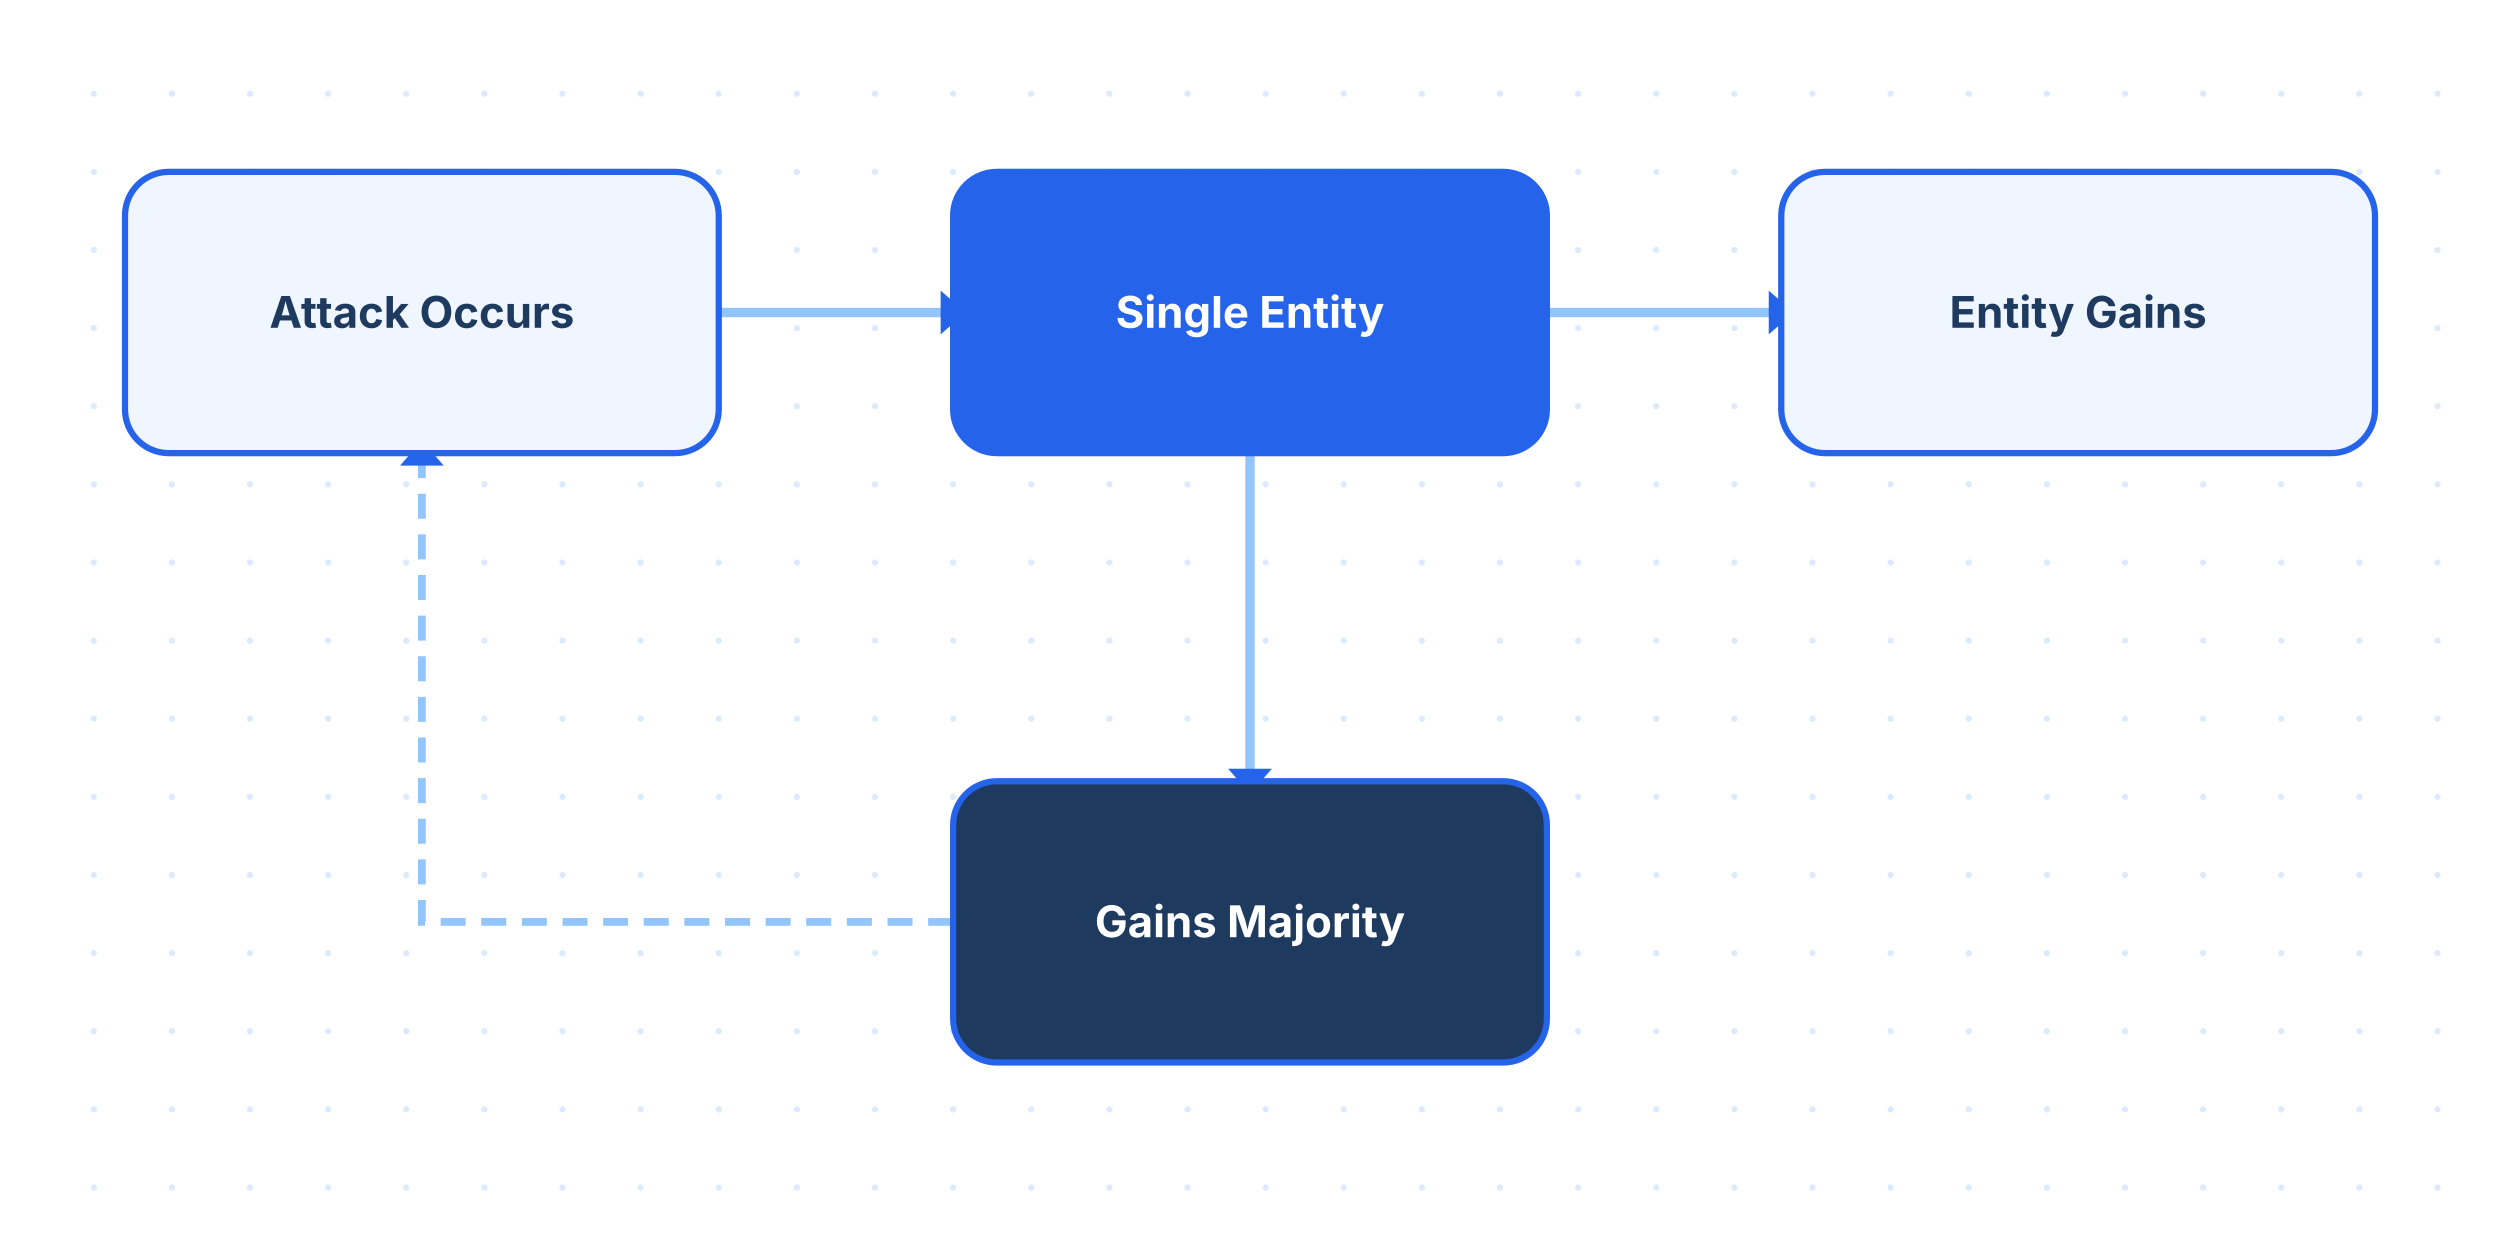
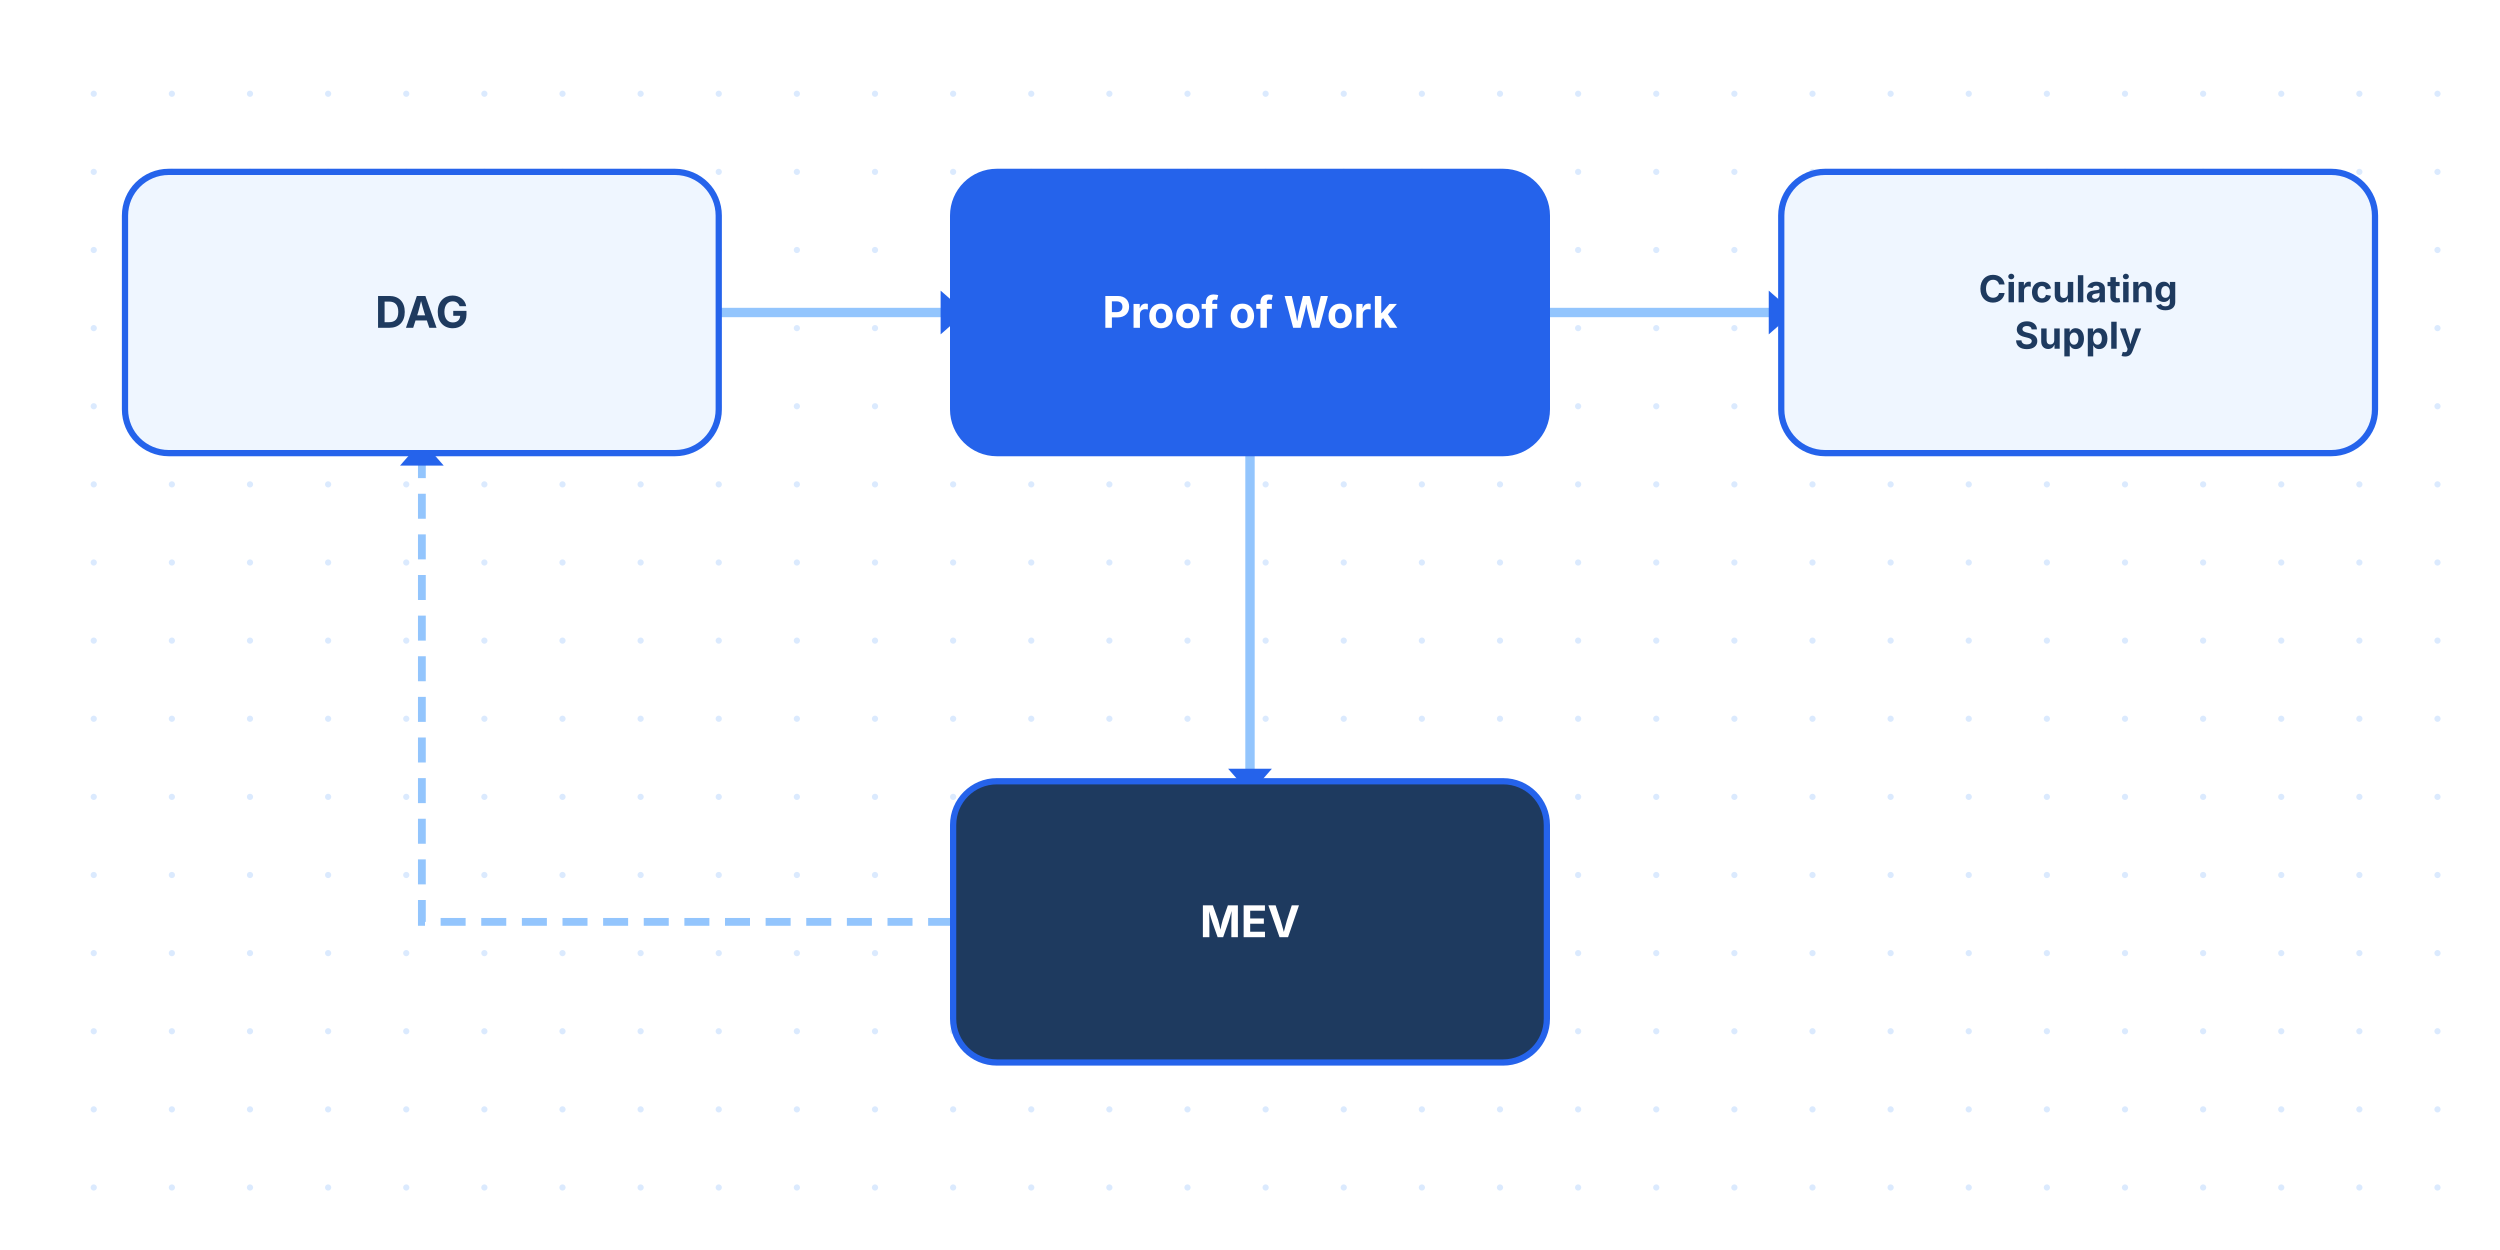
<svg xmlns="http://www.w3.org/2000/svg" viewBox="0 0 800 400" width="800" height="400">
  <rect width="800" height="400" fill="#fff" />
  <circle cx="30" cy="30" r="1" fill="#dbeafe" />
  <circle cx="30" cy="55" r="1" fill="#dbeafe" />
  <circle cx="30" cy="80" r="1" fill="#dbeafe" />
  <circle cx="30" cy="105" r="1" fill="#dbeafe" />
  <circle cx="30" cy="130" r="1" fill="#dbeafe" />
  <circle cx="30" cy="155" r="1" fill="#dbeafe" />
  <circle cx="30" cy="180" r="1" fill="#dbeafe" />
  <circle cx="30" cy="205" r="1" fill="#dbeafe" />
  <circle cx="30" cy="230" r="1" fill="#dbeafe" />
  <circle cx="30" cy="255" r="1" fill="#dbeafe" />
  <circle cx="30" cy="280" r="1" fill="#dbeafe" />
  <circle cx="30" cy="305" r="1" fill="#dbeafe" />
  <circle cx="30" cy="330" r="1" fill="#dbeafe" />
  <circle cx="30" cy="355" r="1" fill="#dbeafe" />
  <circle cx="30" cy="380" r="1" fill="#dbeafe" />
  <circle cx="55" cy="30" r="1" fill="#dbeafe" />
  <circle cx="55" cy="55" r="1" fill="#dbeafe" />
  <circle cx="55" cy="80" r="1" fill="#dbeafe" />
  <circle cx="55" cy="105" r="1" fill="#dbeafe" />
  <circle cx="55" cy="130" r="1" fill="#dbeafe" />
  <circle cx="55" cy="155" r="1" fill="#dbeafe" />
  <circle cx="55" cy="180" r="1" fill="#dbeafe" />
  <circle cx="55" cy="205" r="1" fill="#dbeafe" />
  <circle cx="55" cy="230" r="1" fill="#dbeafe" />
  <circle cx="55" cy="255" r="1" fill="#dbeafe" />
  <circle cx="55" cy="280" r="1" fill="#dbeafe" />
  <circle cx="55" cy="305" r="1" fill="#dbeafe" />
  <circle cx="55" cy="330" r="1" fill="#dbeafe" />
  <circle cx="55" cy="355" r="1" fill="#dbeafe" />
  <circle cx="55" cy="380" r="1" fill="#dbeafe" />
  <circle cx="80" cy="30" r="1" fill="#dbeafe" />
  <circle cx="80" cy="55" r="1" fill="#dbeafe" />
  <circle cx="80" cy="80" r="1" fill="#dbeafe" />
  <circle cx="80" cy="105" r="1" fill="#dbeafe" />
  <circle cx="80" cy="130" r="1" fill="#dbeafe" />
  <circle cx="80" cy="155" r="1" fill="#dbeafe" />
  <circle cx="80" cy="180" r="1" fill="#dbeafe" />
  <circle cx="80" cy="205" r="1" fill="#dbeafe" />
  <circle cx="80" cy="230" r="1" fill="#dbeafe" />
  <circle cx="80" cy="255" r="1" fill="#dbeafe" />
  <circle cx="80" cy="280" r="1" fill="#dbeafe" />
  <circle cx="80" cy="305" r="1" fill="#dbeafe" />
  <circle cx="80" cy="330" r="1" fill="#dbeafe" />
  <circle cx="80" cy="355" r="1" fill="#dbeafe" />
  <circle cx="80" cy="380" r="1" fill="#dbeafe" />
  <circle cx="105" cy="30" r="1" fill="#dbeafe" />
  <circle cx="105" cy="55" r="1" fill="#dbeafe" />
  <circle cx="105" cy="80" r="1" fill="#dbeafe" />
  <circle cx="105" cy="105" r="1" fill="#dbeafe" />
  <circle cx="105" cy="130" r="1" fill="#dbeafe" />
  <circle cx="105" cy="155" r="1" fill="#dbeafe" />
  <circle cx="105" cy="180" r="1" fill="#dbeafe" />
  <circle cx="105" cy="205" r="1" fill="#dbeafe" />
  <circle cx="105" cy="230" r="1" fill="#dbeafe" />
  <circle cx="105" cy="255" r="1" fill="#dbeafe" />
  <circle cx="105" cy="280" r="1" fill="#dbeafe" />
  <circle cx="105" cy="305" r="1" fill="#dbeafe" />
  <circle cx="105" cy="330" r="1" fill="#dbeafe" />
  <circle cx="105" cy="355" r="1" fill="#dbeafe" />
  <circle cx="105" cy="380" r="1" fill="#dbeafe" />
  <circle cx="130" cy="30" r="1" fill="#dbeafe" />
  <circle cx="130" cy="55" r="1" fill="#dbeafe" />
  <circle cx="130" cy="80" r="1" fill="#dbeafe" />
  <circle cx="130" cy="105" r="1" fill="#dbeafe" />
  <circle cx="130" cy="130" r="1" fill="#dbeafe" />
  <circle cx="130" cy="155" r="1" fill="#dbeafe" />
  <circle cx="130" cy="180" r="1" fill="#dbeafe" />
  <circle cx="130" cy="205" r="1" fill="#dbeafe" />
  <circle cx="130" cy="230" r="1" fill="#dbeafe" />
  <circle cx="130" cy="255" r="1" fill="#dbeafe" />
  <circle cx="130" cy="280" r="1" fill="#dbeafe" />
  <circle cx="130" cy="305" r="1" fill="#dbeafe" />
  <circle cx="130" cy="330" r="1" fill="#dbeafe" />
  <circle cx="130" cy="355" r="1" fill="#dbeafe" />
  <circle cx="130" cy="380" r="1" fill="#dbeafe" />
  <circle cx="155" cy="30" r="1" fill="#dbeafe" />
  <circle cx="155" cy="55" r="1" fill="#dbeafe" />
  <circle cx="155" cy="80" r="1" fill="#dbeafe" />
  <circle cx="155" cy="105" r="1" fill="#dbeafe" />
  <circle cx="155" cy="130" r="1" fill="#dbeafe" />
  <circle cx="155" cy="155" r="1" fill="#dbeafe" />
  <circle cx="155" cy="180" r="1" fill="#dbeafe" />
  <circle cx="155" cy="205" r="1" fill="#dbeafe" />
  <circle cx="155" cy="230" r="1" fill="#dbeafe" />
  <circle cx="155" cy="255" r="1" fill="#dbeafe" />
  <circle cx="155" cy="280" r="1" fill="#dbeafe" />
  <circle cx="155" cy="305" r="1" fill="#dbeafe" />
  <circle cx="155" cy="330" r="1" fill="#dbeafe" />
  <circle cx="155" cy="355" r="1" fill="#dbeafe" />
  <circle cx="155" cy="380" r="1" fill="#dbeafe" />
  <circle cx="180" cy="30" r="1" fill="#dbeafe" />
  <circle cx="180" cy="55" r="1" fill="#dbeafe" />
  <circle cx="180" cy="80" r="1" fill="#dbeafe" />
  <circle cx="180" cy="105" r="1" fill="#dbeafe" />
  <circle cx="180" cy="130" r="1" fill="#dbeafe" />
  <circle cx="180" cy="155" r="1" fill="#dbeafe" />
  <circle cx="180" cy="180" r="1" fill="#dbeafe" />
  <circle cx="180" cy="205" r="1" fill="#dbeafe" />
  <circle cx="180" cy="230" r="1" fill="#dbeafe" />
  <circle cx="180" cy="255" r="1" fill="#dbeafe" />
  <circle cx="180" cy="280" r="1" fill="#dbeafe" />
  <circle cx="180" cy="305" r="1" fill="#dbeafe" />
  <circle cx="180" cy="330" r="1" fill="#dbeafe" />
  <circle cx="180" cy="355" r="1" fill="#dbeafe" />
  <circle cx="180" cy="380" r="1" fill="#dbeafe" />
  <circle cx="205" cy="30" r="1" fill="#dbeafe" />
  <circle cx="205" cy="55" r="1" fill="#dbeafe" />
  <circle cx="205" cy="80" r="1" fill="#dbeafe" />
  <circle cx="205" cy="105" r="1" fill="#dbeafe" />
  <circle cx="205" cy="130" r="1" fill="#dbeafe" />
  <circle cx="205" cy="155" r="1" fill="#dbeafe" />
  <circle cx="205" cy="180" r="1" fill="#dbeafe" />
  <circle cx="205" cy="205" r="1" fill="#dbeafe" />
  <circle cx="205" cy="230" r="1" fill="#dbeafe" />
  <circle cx="205" cy="255" r="1" fill="#dbeafe" />
  <circle cx="205" cy="280" r="1" fill="#dbeafe" />
  <circle cx="205" cy="305" r="1" fill="#dbeafe" />
  <circle cx="205" cy="330" r="1" fill="#dbeafe" />
  <circle cx="205" cy="355" r="1" fill="#dbeafe" />
  <circle cx="205" cy="380" r="1" fill="#dbeafe" />
  <circle cx="230" cy="30" r="1" fill="#dbeafe" />
  <circle cx="230" cy="55" r="1" fill="#dbeafe" />
  <circle cx="230" cy="80" r="1" fill="#dbeafe" />
  <circle cx="230" cy="105" r="1" fill="#dbeafe" />
  <circle cx="230" cy="130" r="1" fill="#dbeafe" />
  <circle cx="230" cy="155" r="1" fill="#dbeafe" />
  <circle cx="230" cy="180" r="1" fill="#dbeafe" />
  <circle cx="230" cy="205" r="1" fill="#dbeafe" />
  <circle cx="230" cy="230" r="1" fill="#dbeafe" />
  <circle cx="230" cy="255" r="1" fill="#dbeafe" />
  <circle cx="230" cy="280" r="1" fill="#dbeafe" />
  <circle cx="230" cy="305" r="1" fill="#dbeafe" />
  <circle cx="230" cy="330" r="1" fill="#dbeafe" />
  <circle cx="230" cy="355" r="1" fill="#dbeafe" />
  <circle cx="230" cy="380" r="1" fill="#dbeafe" />
  <circle cx="255" cy="30" r="1" fill="#dbeafe" />
  <circle cx="255" cy="55" r="1" fill="#dbeafe" />
  <circle cx="255" cy="80" r="1" fill="#dbeafe" />
  <circle cx="255" cy="105" r="1" fill="#dbeafe" />
  <circle cx="255" cy="130" r="1" fill="#dbeafe" />
  <circle cx="255" cy="155" r="1" fill="#dbeafe" />
  <circle cx="255" cy="180" r="1" fill="#dbeafe" />
  <circle cx="255" cy="205" r="1" fill="#dbeafe" />
  <circle cx="255" cy="230" r="1" fill="#dbeafe" />
  <circle cx="255" cy="255" r="1" fill="#dbeafe" />
  <circle cx="255" cy="280" r="1" fill="#dbeafe" />
  <circle cx="255" cy="305" r="1" fill="#dbeafe" />
  <circle cx="255" cy="330" r="1" fill="#dbeafe" />
  <circle cx="255" cy="355" r="1" fill="#dbeafe" />
  <circle cx="255" cy="380" r="1" fill="#dbeafe" />
  <circle cx="280" cy="30" r="1" fill="#dbeafe" />
  <circle cx="280" cy="55" r="1" fill="#dbeafe" />
  <circle cx="280" cy="80" r="1" fill="#dbeafe" />
  <circle cx="280" cy="105" r="1" fill="#dbeafe" />
  <circle cx="280" cy="130" r="1" fill="#dbeafe" />
  <circle cx="280" cy="155" r="1" fill="#dbeafe" />
  <circle cx="280" cy="180" r="1" fill="#dbeafe" />
  <circle cx="280" cy="205" r="1" fill="#dbeafe" />
  <circle cx="280" cy="230" r="1" fill="#dbeafe" />
  <circle cx="280" cy="255" r="1" fill="#dbeafe" />
  <circle cx="280" cy="280" r="1" fill="#dbeafe" />
  <circle cx="280" cy="305" r="1" fill="#dbeafe" />
  <circle cx="280" cy="330" r="1" fill="#dbeafe" />
  <circle cx="280" cy="355" r="1" fill="#dbeafe" />
  <circle cx="280" cy="380" r="1" fill="#dbeafe" />
  <circle cx="305" cy="30" r="1" fill="#dbeafe" />
  <circle cx="305" cy="55" r="1" fill="#dbeafe" />
  <circle cx="305" cy="80" r="1" fill="#dbeafe" />
  <circle cx="305" cy="105" r="1" fill="#dbeafe" />
  <circle cx="305" cy="130" r="1" fill="#dbeafe" />
  <circle cx="305" cy="155" r="1" fill="#dbeafe" />
  <circle cx="305" cy="180" r="1" fill="#dbeafe" />
  <circle cx="305" cy="205" r="1" fill="#dbeafe" />
  <circle cx="305" cy="230" r="1" fill="#dbeafe" />
  <circle cx="305" cy="255" r="1" fill="#dbeafe" />
  <circle cx="305" cy="280" r="1" fill="#dbeafe" />
  <circle cx="305" cy="305" r="1" fill="#dbeafe" />
  <circle cx="305" cy="330" r="1" fill="#dbeafe" />
  <circle cx="305" cy="355" r="1" fill="#dbeafe" />
  <circle cx="305" cy="380" r="1" fill="#dbeafe" />
  <circle cx="330" cy="30" r="1" fill="#dbeafe" />
  <circle cx="330" cy="55" r="1" fill="#dbeafe" />
  <circle cx="330" cy="80" r="1" fill="#dbeafe" />
  <circle cx="330" cy="105" r="1" fill="#dbeafe" />
  <circle cx="330" cy="130" r="1" fill="#dbeafe" />
  <circle cx="330" cy="155" r="1" fill="#dbeafe" />
  <circle cx="330" cy="180" r="1" fill="#dbeafe" />
  <circle cx="330" cy="205" r="1" fill="#dbeafe" />
  <circle cx="330" cy="230" r="1" fill="#dbeafe" />
  <circle cx="330" cy="255" r="1" fill="#dbeafe" />
  <circle cx="330" cy="280" r="1" fill="#dbeafe" />
  <circle cx="330" cy="305" r="1" fill="#dbeafe" />
  <circle cx="330" cy="330" r="1" fill="#dbeafe" />
  <circle cx="330" cy="355" r="1" fill="#dbeafe" />
  <circle cx="330" cy="380" r="1" fill="#dbeafe" />
  <circle cx="355" cy="30" r="1" fill="#dbeafe" />
  <circle cx="355" cy="55" r="1" fill="#dbeafe" />
  <circle cx="355" cy="80" r="1" fill="#dbeafe" />
  <circle cx="355" cy="105" r="1" fill="#dbeafe" />
  <circle cx="355" cy="130" r="1" fill="#dbeafe" />
  <circle cx="355" cy="155" r="1" fill="#dbeafe" />
  <circle cx="355" cy="180" r="1" fill="#dbeafe" />
  <circle cx="355" cy="205" r="1" fill="#dbeafe" />
  <circle cx="355" cy="230" r="1" fill="#dbeafe" />
  <circle cx="355" cy="255" r="1" fill="#dbeafe" />
  <circle cx="355" cy="280" r="1" fill="#dbeafe" />
  <circle cx="355" cy="305" r="1" fill="#dbeafe" />
  <circle cx="355" cy="330" r="1" fill="#dbeafe" />
  <circle cx="355" cy="355" r="1" fill="#dbeafe" />
  <circle cx="355" cy="380" r="1" fill="#dbeafe" />
  <circle cx="380" cy="30" r="1" fill="#dbeafe" />
  <circle cx="380" cy="55" r="1" fill="#dbeafe" />
  <circle cx="380" cy="80" r="1" fill="#dbeafe" />
  <circle cx="380" cy="105" r="1" fill="#dbeafe" />
  <circle cx="380" cy="130" r="1" fill="#dbeafe" />
  <circle cx="380" cy="155" r="1" fill="#dbeafe" />
  <circle cx="380" cy="180" r="1" fill="#dbeafe" />
  <circle cx="380" cy="205" r="1" fill="#dbeafe" />
  <circle cx="380" cy="230" r="1" fill="#dbeafe" />
  <circle cx="380" cy="255" r="1" fill="#dbeafe" />
  <circle cx="380" cy="280" r="1" fill="#dbeafe" />
  <circle cx="380" cy="305" r="1" fill="#dbeafe" />
  <circle cx="380" cy="330" r="1" fill="#dbeafe" />
  <circle cx="380" cy="355" r="1" fill="#dbeafe" />
  <circle cx="380" cy="380" r="1" fill="#dbeafe" />
  <circle cx="405" cy="30" r="1" fill="#dbeafe" />
  <circle cx="405" cy="55" r="1" fill="#dbeafe" />
  <circle cx="405" cy="80" r="1" fill="#dbeafe" />
  <circle cx="405" cy="105" r="1" fill="#dbeafe" />
  <circle cx="405" cy="130" r="1" fill="#dbeafe" />
  <circle cx="405" cy="155" r="1" fill="#dbeafe" />
  <circle cx="405" cy="180" r="1" fill="#dbeafe" />
  <circle cx="405" cy="205" r="1" fill="#dbeafe" />
  <circle cx="405" cy="230" r="1" fill="#dbeafe" />
  <circle cx="405" cy="255" r="1" fill="#dbeafe" />
  <circle cx="405" cy="280" r="1" fill="#dbeafe" />
  <circle cx="405" cy="305" r="1" fill="#dbeafe" />
  <circle cx="405" cy="330" r="1" fill="#dbeafe" />
  <circle cx="405" cy="355" r="1" fill="#dbeafe" />
  <circle cx="405" cy="380" r="1" fill="#dbeafe" />
  <circle cx="430" cy="30" r="1" fill="#dbeafe" />
  <circle cx="430" cy="55" r="1" fill="#dbeafe" />
  <circle cx="430" cy="80" r="1" fill="#dbeafe" />
  <circle cx="430" cy="105" r="1" fill="#dbeafe" />
  <circle cx="430" cy="130" r="1" fill="#dbeafe" />
  <circle cx="430" cy="155" r="1" fill="#dbeafe" />
  <circle cx="430" cy="180" r="1" fill="#dbeafe" />
  <circle cx="430" cy="205" r="1" fill="#dbeafe" />
  <circle cx="430" cy="230" r="1" fill="#dbeafe" />
  <circle cx="430" cy="255" r="1" fill="#dbeafe" />
  <circle cx="430" cy="280" r="1" fill="#dbeafe" />
  <circle cx="430" cy="305" r="1" fill="#dbeafe" />
  <circle cx="430" cy="330" r="1" fill="#dbeafe" />
  <circle cx="430" cy="355" r="1" fill="#dbeafe" />
  <circle cx="430" cy="380" r="1" fill="#dbeafe" />
  <circle cx="455" cy="30" r="1" fill="#dbeafe" />
  <circle cx="455" cy="55" r="1" fill="#dbeafe" />
  <circle cx="455" cy="80" r="1" fill="#dbeafe" />
  <circle cx="455" cy="105" r="1" fill="#dbeafe" />
  <circle cx="455" cy="130" r="1" fill="#dbeafe" />
  <circle cx="455" cy="155" r="1" fill="#dbeafe" />
  <circle cx="455" cy="180" r="1" fill="#dbeafe" />
  <circle cx="455" cy="205" r="1" fill="#dbeafe" />
  <circle cx="455" cy="230" r="1" fill="#dbeafe" />
  <circle cx="455" cy="255" r="1" fill="#dbeafe" />
  <circle cx="455" cy="280" r="1" fill="#dbeafe" />
  <circle cx="455" cy="305" r="1" fill="#dbeafe" />
  <circle cx="455" cy="330" r="1" fill="#dbeafe" />
  <circle cx="455" cy="355" r="1" fill="#dbeafe" />
  <circle cx="455" cy="380" r="1" fill="#dbeafe" />
  <circle cx="480" cy="30" r="1" fill="#dbeafe" />
  <circle cx="480" cy="55" r="1" fill="#dbeafe" />
  <circle cx="480" cy="80" r="1" fill="#dbeafe" />
  <circle cx="480" cy="105" r="1" fill="#dbeafe" />
  <circle cx="480" cy="130" r="1" fill="#dbeafe" />
  <circle cx="480" cy="155" r="1" fill="#dbeafe" />
  <circle cx="480" cy="180" r="1" fill="#dbeafe" />
  <circle cx="480" cy="205" r="1" fill="#dbeafe" />
  <circle cx="480" cy="230" r="1" fill="#dbeafe" />
  <circle cx="480" cy="255" r="1" fill="#dbeafe" />
  <circle cx="480" cy="280" r="1" fill="#dbeafe" />
  <circle cx="480" cy="305" r="1" fill="#dbeafe" />
  <circle cx="480" cy="330" r="1" fill="#dbeafe" />
  <circle cx="480" cy="355" r="1" fill="#dbeafe" />
  <circle cx="480" cy="380" r="1" fill="#dbeafe" />
  <circle cx="505" cy="30" r="1" fill="#dbeafe" />
  <circle cx="505" cy="55" r="1" fill="#dbeafe" />
  <circle cx="505" cy="80" r="1" fill="#dbeafe" />
  <circle cx="505" cy="105" r="1" fill="#dbeafe" />
  <circle cx="505" cy="130" r="1" fill="#dbeafe" />
  <circle cx="505" cy="155" r="1" fill="#dbeafe" />
  <circle cx="505" cy="180" r="1" fill="#dbeafe" />
  <circle cx="505" cy="205" r="1" fill="#dbeafe" />
  <circle cx="505" cy="230" r="1" fill="#dbeafe" />
  <circle cx="505" cy="255" r="1" fill="#dbeafe" />
  <circle cx="505" cy="280" r="1" fill="#dbeafe" />
  <circle cx="505" cy="305" r="1" fill="#dbeafe" />
  <circle cx="505" cy="330" r="1" fill="#dbeafe" />
  <circle cx="505" cy="355" r="1" fill="#dbeafe" />
  <circle cx="505" cy="380" r="1" fill="#dbeafe" />
  <circle cx="530" cy="30" r="1" fill="#dbeafe" />
  <circle cx="530" cy="55" r="1" fill="#dbeafe" />
  <circle cx="530" cy="80" r="1" fill="#dbeafe" />
  <circle cx="530" cy="105" r="1" fill="#dbeafe" />
  <circle cx="530" cy="130" r="1" fill="#dbeafe" />
  <circle cx="530" cy="155" r="1" fill="#dbeafe" />
  <circle cx="530" cy="180" r="1" fill="#dbeafe" />
  <circle cx="530" cy="205" r="1" fill="#dbeafe" />
  <circle cx="530" cy="230" r="1" fill="#dbeafe" />
  <circle cx="530" cy="255" r="1" fill="#dbeafe" />
  <circle cx="530" cy="280" r="1" fill="#dbeafe" />
  <circle cx="530" cy="305" r="1" fill="#dbeafe" />
  <circle cx="530" cy="330" r="1" fill="#dbeafe" />
  <circle cx="530" cy="355" r="1" fill="#dbeafe" />
  <circle cx="530" cy="380" r="1" fill="#dbeafe" />
  <circle cx="555" cy="30" r="1" fill="#dbeafe" />
  <circle cx="555" cy="55" r="1" fill="#dbeafe" />
  <circle cx="555" cy="80" r="1" fill="#dbeafe" />
  <circle cx="555" cy="105" r="1" fill="#dbeafe" />
  <circle cx="555" cy="130" r="1" fill="#dbeafe" />
  <circle cx="555" cy="155" r="1" fill="#dbeafe" />
  <circle cx="555" cy="180" r="1" fill="#dbeafe" />
  <circle cx="555" cy="205" r="1" fill="#dbeafe" />
  <circle cx="555" cy="230" r="1" fill="#dbeafe" />
  <circle cx="555" cy="255" r="1" fill="#dbeafe" />
  <circle cx="555" cy="280" r="1" fill="#dbeafe" />
  <circle cx="555" cy="305" r="1" fill="#dbeafe" />
  <circle cx="555" cy="330" r="1" fill="#dbeafe" />
  <circle cx="555" cy="355" r="1" fill="#dbeafe" />
  <circle cx="555" cy="380" r="1" fill="#dbeafe" />
  <circle cx="580" cy="30" r="1" fill="#dbeafe" />
  <circle cx="580" cy="55" r="1" fill="#dbeafe" />
  <circle cx="580" cy="80" r="1" fill="#dbeafe" />
  <circle cx="580" cy="105" r="1" fill="#dbeafe" />
  <circle cx="580" cy="130" r="1" fill="#dbeafe" />
  <circle cx="580" cy="155" r="1" fill="#dbeafe" />
  <circle cx="580" cy="180" r="1" fill="#dbeafe" />
  <circle cx="580" cy="205" r="1" fill="#dbeafe" />
  <circle cx="580" cy="230" r="1" fill="#dbeafe" />
  <circle cx="580" cy="255" r="1" fill="#dbeafe" />
  <circle cx="580" cy="280" r="1" fill="#dbeafe" />
  <circle cx="580" cy="305" r="1" fill="#dbeafe" />
  <circle cx="580" cy="330" r="1" fill="#dbeafe" />
  <circle cx="580" cy="355" r="1" fill="#dbeafe" />
  <circle cx="580" cy="380" r="1" fill="#dbeafe" />
  <circle cx="605" cy="30" r="1" fill="#dbeafe" />
  <circle cx="605" cy="55" r="1" fill="#dbeafe" />
  <circle cx="605" cy="80" r="1" fill="#dbeafe" />
  <circle cx="605" cy="105" r="1" fill="#dbeafe" />
  <circle cx="605" cy="130" r="1" fill="#dbeafe" />
  <circle cx="605" cy="155" r="1" fill="#dbeafe" />
  <circle cx="605" cy="180" r="1" fill="#dbeafe" />
  <circle cx="605" cy="205" r="1" fill="#dbeafe" />
  <circle cx="605" cy="230" r="1" fill="#dbeafe" />
  <circle cx="605" cy="255" r="1" fill="#dbeafe" />
  <circle cx="605" cy="280" r="1" fill="#dbeafe" />
  <circle cx="605" cy="305" r="1" fill="#dbeafe" />
  <circle cx="605" cy="330" r="1" fill="#dbeafe" />
  <circle cx="605" cy="355" r="1" fill="#dbeafe" />
  <circle cx="605" cy="380" r="1" fill="#dbeafe" />
  <circle cx="630" cy="30" r="1" fill="#dbeafe" />
  <circle cx="630" cy="55" r="1" fill="#dbeafe" />
  <circle cx="630" cy="80" r="1" fill="#dbeafe" />
  <circle cx="630" cy="105" r="1" fill="#dbeafe" />
  <circle cx="630" cy="130" r="1" fill="#dbeafe" />
  <circle cx="630" cy="155" r="1" fill="#dbeafe" />
  <circle cx="630" cy="180" r="1" fill="#dbeafe" />
  <circle cx="630" cy="205" r="1" fill="#dbeafe" />
  <circle cx="630" cy="230" r="1" fill="#dbeafe" />
  <circle cx="630" cy="255" r="1" fill="#dbeafe" />
  <circle cx="630" cy="280" r="1" fill="#dbeafe" />
  <circle cx="630" cy="305" r="1" fill="#dbeafe" />
  <circle cx="630" cy="330" r="1" fill="#dbeafe" />
  <circle cx="630" cy="355" r="1" fill="#dbeafe" />
  <circle cx="630" cy="380" r="1" fill="#dbeafe" />
  <circle cx="655" cy="30" r="1" fill="#dbeafe" />
  <circle cx="655" cy="55" r="1" fill="#dbeafe" />
  <circle cx="655" cy="80" r="1" fill="#dbeafe" />
  <circle cx="655" cy="105" r="1" fill="#dbeafe" />
  <circle cx="655" cy="130" r="1" fill="#dbeafe" />
  <circle cx="655" cy="155" r="1" fill="#dbeafe" />
  <circle cx="655" cy="180" r="1" fill="#dbeafe" />
  <circle cx="655" cy="205" r="1" fill="#dbeafe" />
  <circle cx="655" cy="230" r="1" fill="#dbeafe" />
  <circle cx="655" cy="255" r="1" fill="#dbeafe" />
  <circle cx="655" cy="280" r="1" fill="#dbeafe" />
  <circle cx="655" cy="305" r="1" fill="#dbeafe" />
  <circle cx="655" cy="330" r="1" fill="#dbeafe" />
  <circle cx="655" cy="355" r="1" fill="#dbeafe" />
  <circle cx="655" cy="380" r="1" fill="#dbeafe" />
  <circle cx="680" cy="30" r="1" fill="#dbeafe" />
  <circle cx="680" cy="55" r="1" fill="#dbeafe" />
  <circle cx="680" cy="80" r="1" fill="#dbeafe" />
  <circle cx="680" cy="105" r="1" fill="#dbeafe" />
  <circle cx="680" cy="130" r="1" fill="#dbeafe" />
  <circle cx="680" cy="155" r="1" fill="#dbeafe" />
  <circle cx="680" cy="180" r="1" fill="#dbeafe" />
  <circle cx="680" cy="205" r="1" fill="#dbeafe" />
  <circle cx="680" cy="230" r="1" fill="#dbeafe" />
  <circle cx="680" cy="255" r="1" fill="#dbeafe" />
  <circle cx="680" cy="280" r="1" fill="#dbeafe" />
  <circle cx="680" cy="305" r="1" fill="#dbeafe" />
  <circle cx="680" cy="330" r="1" fill="#dbeafe" />
  <circle cx="680" cy="355" r="1" fill="#dbeafe" />
  <circle cx="680" cy="380" r="1" fill="#dbeafe" />
  <circle cx="705" cy="30" r="1" fill="#dbeafe" />
  <circle cx="705" cy="55" r="1" fill="#dbeafe" />
  <circle cx="705" cy="80" r="1" fill="#dbeafe" />
  <circle cx="705" cy="105" r="1" fill="#dbeafe" />
  <circle cx="705" cy="130" r="1" fill="#dbeafe" />
  <circle cx="705" cy="155" r="1" fill="#dbeafe" />
  <circle cx="705" cy="180" r="1" fill="#dbeafe" />
  <circle cx="705" cy="205" r="1" fill="#dbeafe" />
  <circle cx="705" cy="230" r="1" fill="#dbeafe" />
  <circle cx="705" cy="255" r="1" fill="#dbeafe" />
  <circle cx="705" cy="280" r="1" fill="#dbeafe" />
  <circle cx="705" cy="305" r="1" fill="#dbeafe" />
  <circle cx="705" cy="330" r="1" fill="#dbeafe" />
  <circle cx="705" cy="355" r="1" fill="#dbeafe" />
  <circle cx="705" cy="380" r="1" fill="#dbeafe" />
  <circle cx="730" cy="30" r="1" fill="#dbeafe" />
  <circle cx="730" cy="55" r="1" fill="#dbeafe" />
  <circle cx="730" cy="80" r="1" fill="#dbeafe" />
  <circle cx="730" cy="105" r="1" fill="#dbeafe" />
  <circle cx="730" cy="130" r="1" fill="#dbeafe" />
  <circle cx="730" cy="155" r="1" fill="#dbeafe" />
  <circle cx="730" cy="180" r="1" fill="#dbeafe" />
  <circle cx="730" cy="205" r="1" fill="#dbeafe" />
  <circle cx="730" cy="230" r="1" fill="#dbeafe" />
  <circle cx="730" cy="255" r="1" fill="#dbeafe" />
  <circle cx="730" cy="280" r="1" fill="#dbeafe" />
  <circle cx="730" cy="305" r="1" fill="#dbeafe" />
  <circle cx="730" cy="330" r="1" fill="#dbeafe" />
  <circle cx="730" cy="355" r="1" fill="#dbeafe" />
  <circle cx="730" cy="380" r="1" fill="#dbeafe" />
  <circle cx="755" cy="30" r="1" fill="#dbeafe" />
  <circle cx="755" cy="55" r="1" fill="#dbeafe" />
  <circle cx="755" cy="80" r="1" fill="#dbeafe" />
  <circle cx="755" cy="105" r="1" fill="#dbeafe" />
  <circle cx="755" cy="130" r="1" fill="#dbeafe" />
  <circle cx="755" cy="155" r="1" fill="#dbeafe" />
  <circle cx="755" cy="180" r="1" fill="#dbeafe" />
  <circle cx="755" cy="205" r="1" fill="#dbeafe" />
  <circle cx="755" cy="230" r="1" fill="#dbeafe" />
  <circle cx="755" cy="255" r="1" fill="#dbeafe" />
  <circle cx="755" cy="280" r="1" fill="#dbeafe" />
  <circle cx="755" cy="305" r="1" fill="#dbeafe" />
  <circle cx="755" cy="330" r="1" fill="#dbeafe" />
  <circle cx="755" cy="355" r="1" fill="#dbeafe" />
  <circle cx="755" cy="380" r="1" fill="#dbeafe" />
  <circle cx="780" cy="30" r="1" fill="#dbeafe" />
  <circle cx="780" cy="55" r="1" fill="#dbeafe" />
  <circle cx="780" cy="80" r="1" fill="#dbeafe" />
  <circle cx="780" cy="105" r="1" fill="#dbeafe" />
  <circle cx="780" cy="130" r="1" fill="#dbeafe" />
  <circle cx="780" cy="155" r="1" fill="#dbeafe" />
  <circle cx="780" cy="180" r="1" fill="#dbeafe" />
  <circle cx="780" cy="205" r="1" fill="#dbeafe" />
  <circle cx="780" cy="230" r="1" fill="#dbeafe" />
  <circle cx="780" cy="255" r="1" fill="#dbeafe" />
  <circle cx="780" cy="280" r="1" fill="#dbeafe" />
  <circle cx="780" cy="305" r="1" fill="#dbeafe" />
  <circle cx="780" cy="330" r="1" fill="#dbeafe" />
  <circle cx="780" cy="355" r="1" fill="#dbeafe" />
  <circle cx="780" cy="380" r="1" fill="#dbeafe" />
  <line x1="230" y1="100" x2="305" y2="100" stroke="#93c5fd" stroke-width="3" />
  <polygon points="301,93 309,100 301,107" fill="#2563eb" />
  <line x1="495" y1="100" x2="570" y2="100" stroke="#93c5fd" stroke-width="3" />
  <polygon points="566,93 574,100 566,107" fill="#2563eb" />
  <line x1="400" y1="145" x2="400" y2="250" stroke="#93c5fd" stroke-width="3" />
  <polygon points="393,246 407,246 400,254" fill="#2563eb" />
  <path d="M 305 295 L 135 295 L 135 145" stroke="#93c5fd" stroke-width="2.5" fill="none" stroke-dasharray="8 5" />
  <polygon points="128,149 142,149 135,141" fill="#2563eb" />
  <rect x="40" y="55" width="190" height="90" rx="14" fill="#eff6ff" stroke="#2563eb" stroke-width="2" />
-   <text x="135" y="104.9" font-family="'Inter',sans-serif" font-weight="700" font-size="14" fill="#1e3a5f" text-anchor="middle">Attack Occurs</text>
+   <text x="135" y="104.9" font-family="'Inter',sans-serif" font-weight="700" font-size="14" fill="#1e3a5f" text-anchor="middle">DAG</text>
  <rect x="305" y="55" width="190" height="90" rx="14" fill="#2563eb" stroke="#2563eb" stroke-width="2" />
-   <text x="400" y="104.9" font-family="'Inter',sans-serif" font-weight="700" font-size="14" fill="#fff" text-anchor="middle">Single Entity</text>
+   <text x="400" y="104.9" font-family="'Inter',sans-serif" font-weight="700" font-size="14" fill="#fff" text-anchor="middle">Proof of Work</text>
  <rect x="570" y="55" width="190" height="90" rx="14" fill="#eff6ff" stroke="#2563eb" stroke-width="2" />
-   <text x="665" y="104.9" font-family="'Inter',sans-serif" font-weight="700" font-size="14" fill="#1e3a5f" text-anchor="middle">Entity Gains</text>
+   <text x="665" y="96.728" font-family="'Inter',sans-serif" font-weight="700" font-size="11.9" fill="#1e3a5f" text-anchor="middle">Circulating</text>
+   <text x="665" y="111.603" font-family="'Inter',sans-serif" font-weight="700" font-size="11.9" fill="#1e3a5f" text-anchor="middle">Supply</text>
  <rect x="305" y="250" width="190" height="90" rx="14" fill="#1e3a5f" stroke="#2563eb" stroke-width="2" />
-   <text x="400" y="299.9" font-family="'Inter',sans-serif" font-weight="700" font-size="14" fill="#fff" text-anchor="middle">Gains Majority</text>
+   <text x="400" y="299.9" font-family="'Inter',sans-serif" font-weight="700" font-size="14" fill="#fff" text-anchor="middle">MEV</text>
</svg>
